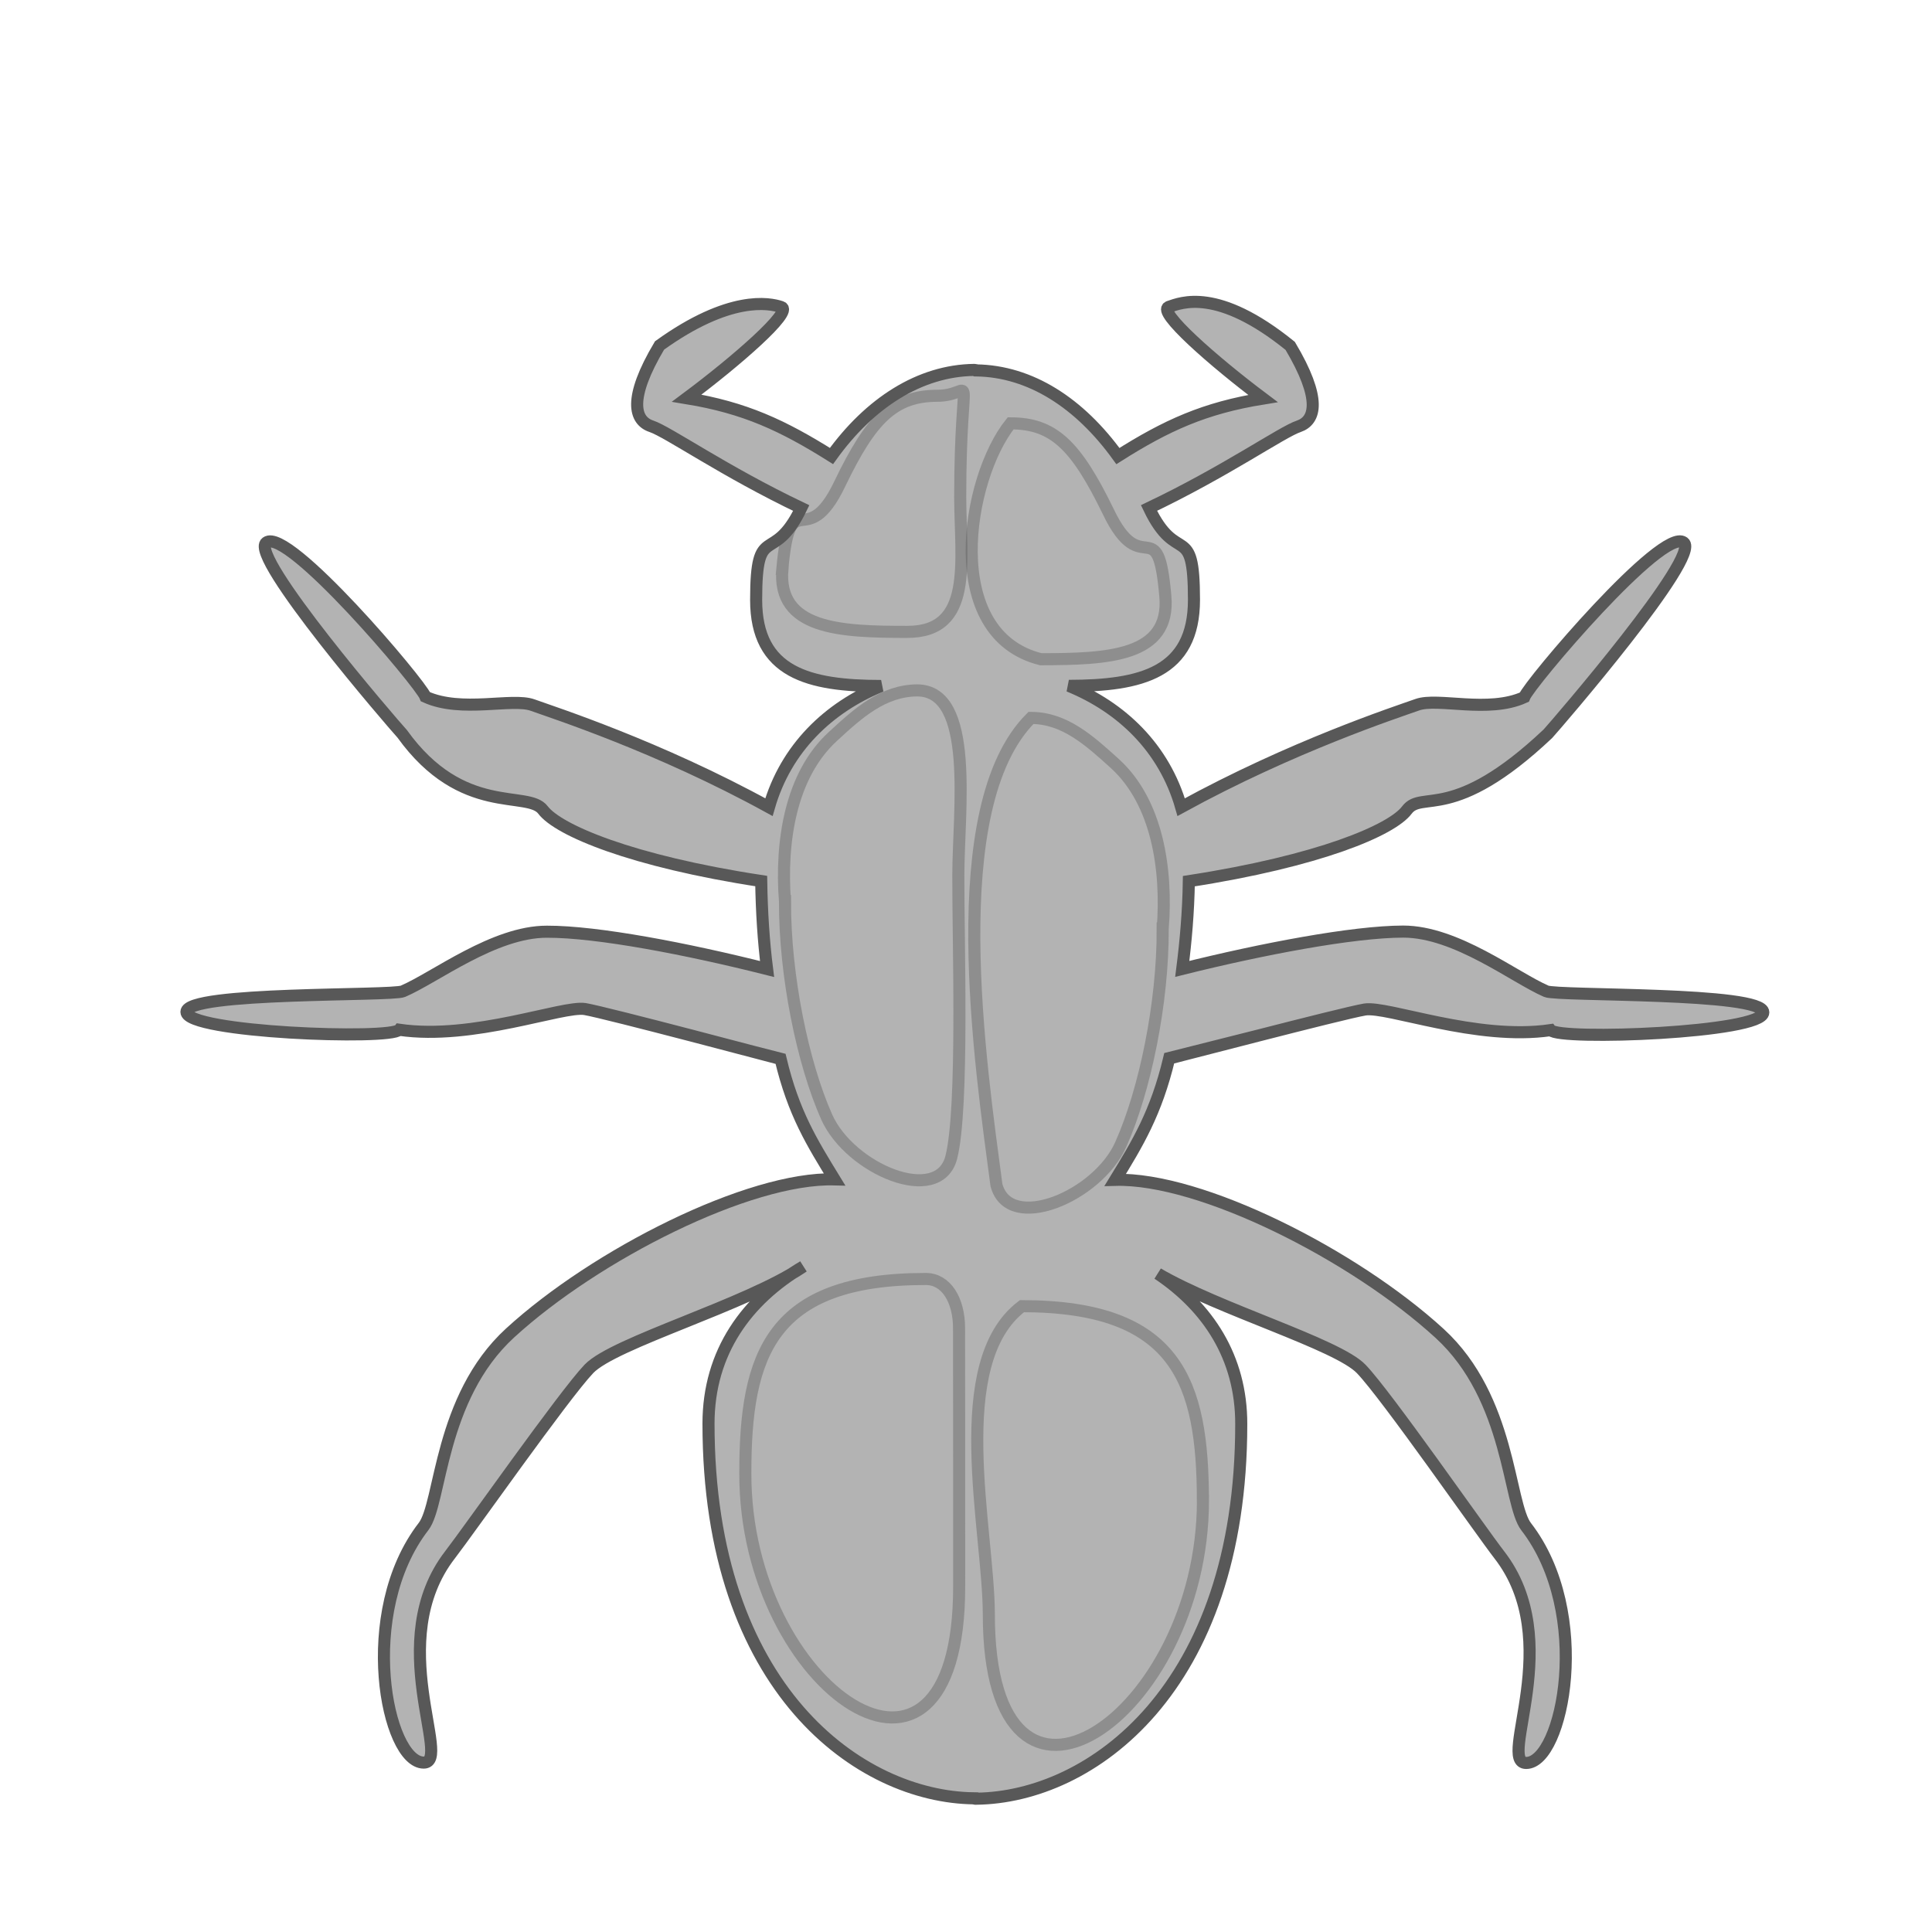
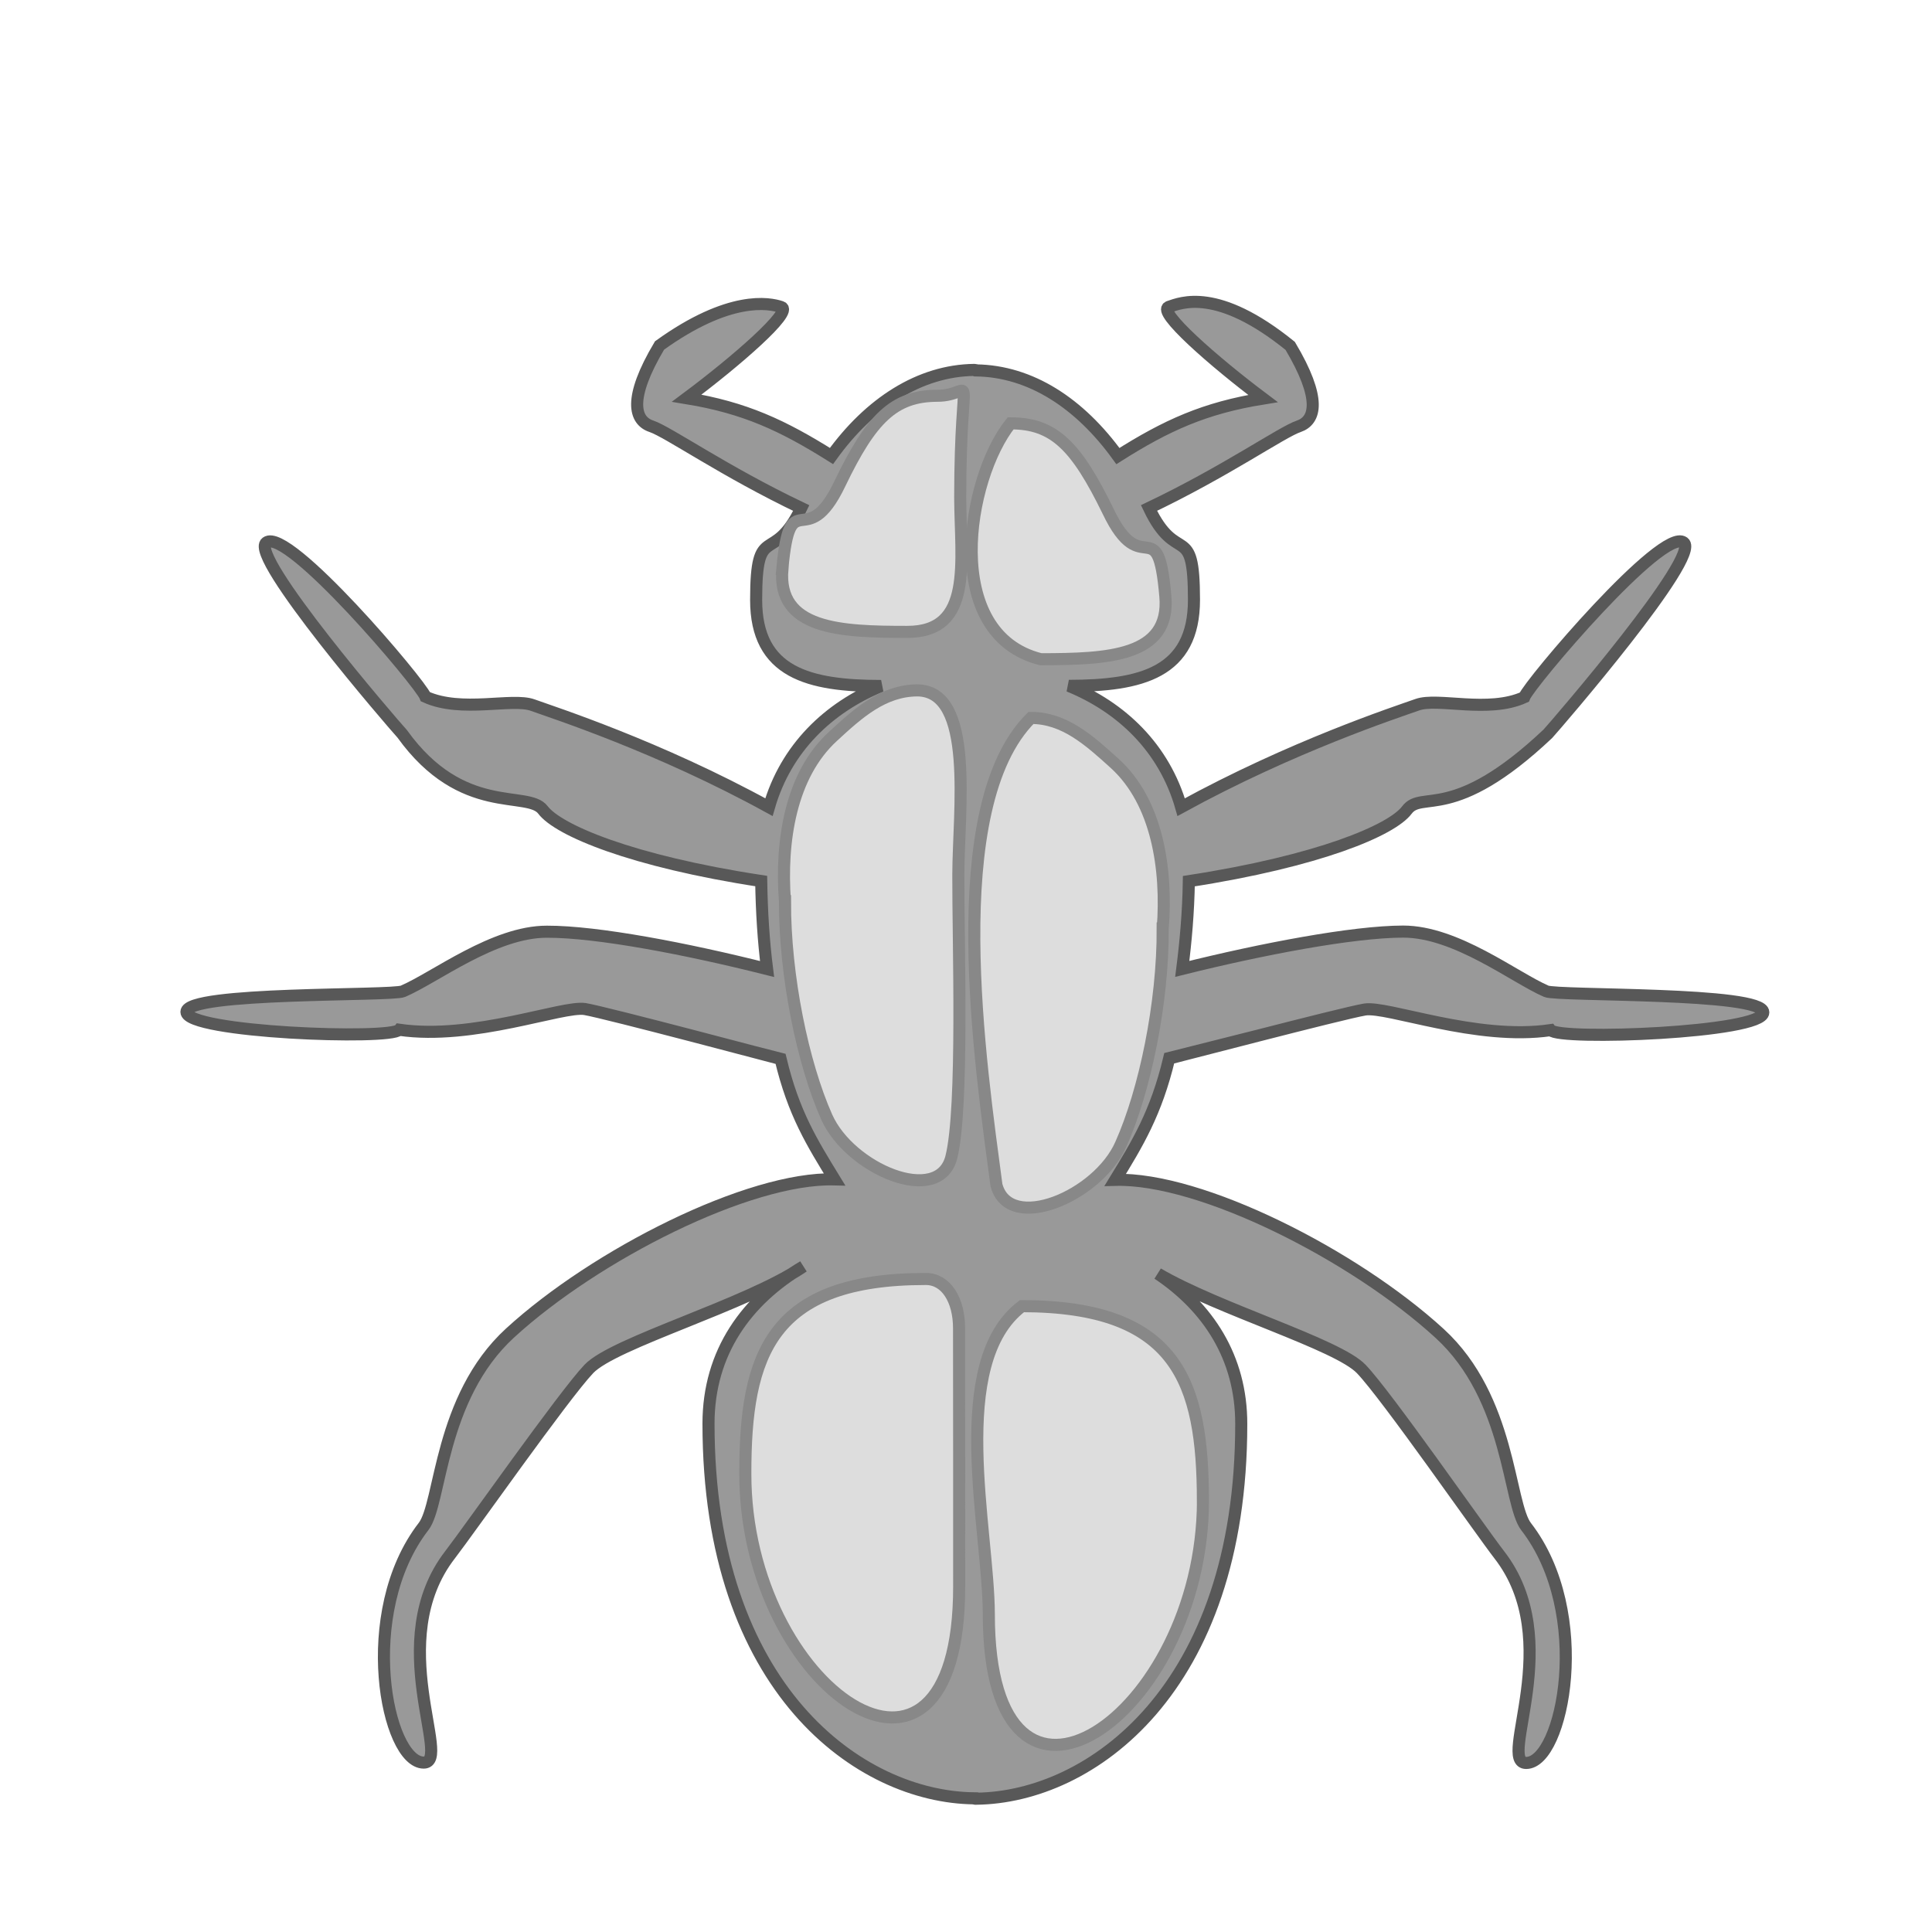
<svg xmlns="http://www.w3.org/2000/svg" xmlns:xlink="http://www.w3.org/1999/xlink" id="ant" viewBox="0 0 32 32" version="1.0" width="32" height="32">
  <defs id="defs3">
    <linearGradient id="WhiteTransparent">
      <stop style="stop-color:white" offset="0" id="stop6" />
      <stop style="stop-color:white;stop-opacity:0" offset="1" id="stop8" />
    </linearGradient>
    <linearGradient id="linearGradient3153" y2="472.52" xlink:href="#WhiteTransparent" gradientUnits="userSpaceOnUse" x2="680.06" gradientTransform="matrix(0.63377,2.3652,-2.3652,0.63377,761.18,-1845.5)" y1="471.38" x1="682.04" />
    <linearGradient id="linearGradient3156" y2="474.35" xlink:href="#WhiteTransparent" gradientUnits="userSpaceOnUse" x2="676.89" gradientTransform="matrix(-2.3652,-0.63377,-0.63377,2.3652,1976,-632.1)" y1="471.57" x1="681.72" />
  </defs>
-   <path d="m 4.411,8.986 c -0.298,0.224 2.102,3.007 2.251,3.169 0.996,1.385 2.081,0.925 2.332,1.261 0.253,0.334 1.463,0.849 3.614,1.177 0.008,0.513 0.039,0.997 0.097,1.457 -1.323,-0.334 -2.812,-0.62 -3.645,-0.618 -0.878,-0.002 -1.853,0.759 -2.386,0.987 -0.187,0.081 -3.586,0.002 -3.586,0.341 0,0.343 3.384,0.469 3.524,0.296 1.228,0.179 2.707,-0.403 3.077,-0.343 0.37,0.064 3.22,0.823 3.24,0.827 0.214,0.901 0.525,1.392 0.893,1.994 -1.415,-0.038 -3.956,1.246 -5.373,2.544 -1.177,1.078 -1.137,2.821 -1.433,3.205 -1.107,1.432 -0.611,3.911 0.002,3.911 0.481,0 -0.671,-2.01 0.436,-3.442 0.319,-0.413 1.884,-2.642 2.3,-3.079 0.416,-0.437 2.625,-1.063 3.551,-1.696 -0.932,0.552 -1.57,1.415 -1.57,2.602 0,4.409 2.512,6.186 4.398,6.207 0,0 0.002,0.006 0.006,0.006 l 0.012,0 0.012,0 0.012,0 c 1.884,-0.023 4.384,-1.803 4.384,-6.205 0.002,-1.106 -0.555,-1.937 -1.382,-2.491 1.006,0.59 2.979,1.168 3.37,1.579 0.418,0.435 1.966,2.664 2.287,3.079 1.109,1.43 -0.041,3.446 0.444,3.446 0.609,0 1.107,-2.481 0,-3.913 -0.298,-0.383 -0.257,-2.124 -1.433,-3.201 -1.419,-1.3 -3.956,-2.583 -5.373,-2.544 0.368,-0.601 0.677,-1.106 0.893,-2.009 0.018,-0.002 2.868,-0.75 3.24,-0.812 0.372,-0.062 1.849,0.522 3.079,0.341 0.138,0.175 3.524,0.047 3.522,-0.294 0.002,-0.341 -3.407,-0.268 -3.594,-0.349 -0.531,-0.23 -1.491,-0.989 -2.372,-0.989 -0.833,0.002 -2.335,0.288 -3.658,0.618 0.058,-0.456 0.101,-0.94 0.109,-1.453 2.152,-0.332 3.364,-0.845 3.612,-1.179 0.253,-0.334 0.763,0.222 2.335,-1.263 0.146,-0.16 2.549,-2.945 2.249,-3.168 -0.352,-0.262 -2.553,2.335 -2.641,2.563 -0.597,0.271 -1.431,0.001 -1.773,0.125 -0.344,0.122 -2.072,0.688 -3.909,1.696 -0.282,-0.985 -0.992,-1.654 -1.86,-2.009 1.199,-0.002 2.072,-0.217 2.072,-1.426 0,-1.323 -0.278,-0.542 -0.745,-1.52 1.278,-0.609 2.203,-1.261 2.481,-1.353 0.278,-0.096 0.385,-0.447 -0.142,-1.332 -1.204,-0.975 -1.808,-0.715 -2.012,-0.646 -0.204,0.073 0.747,0.907 1.561,1.518 -0.965,0.156 -1.598,0.443 -2.403,0.953 -0.634,-0.878 -1.448,-1.406 -2.347,-1.419 -0.002,-0.002 -0.004,-0.007 -0.006,-0.006 -0.008,0 -0.018,-0.002 -0.027,-0.002 -0.901,0.011 -1.732,0.546 -2.364,1.426 C 12.966,7.047 12.337,6.753 11.374,6.595 12.189,5.988 13.145,5.156 12.942,5.086 12.738,5.016 12.079,4.891 10.924,5.722 10.395,6.61 10.51,6.968 10.788,7.06 c 0.28,0.094 1.206,0.746 2.483,1.355 -0.469,0.976 -0.747,0.199 -0.747,1.522 0,1.206 0.872,1.425 2.07,1.425 -0.866,0.356 -1.576,1.025 -1.858,2.007 C 10.899,12.36 9.163,11.802 8.821,11.678 8.478,11.555 7.645,11.812 7.048,11.541 6.962,11.315 4.765,8.722 4.411,8.986 z" style="fill:#b3b3b3;fill-opacity:1;stroke:#585858;stroke-width:0.2;stroke-miterlimit:4;stroke-opacity:1;stroke-dasharray:none" id="ant-shape" />
-   <path d="m 12.345,24.406 c -0.002,-1.973 0.418,-3.224 2.991,-3.222 0.333,0 0.549,0.345 0.549,0.816 0.002,1.019 0.002,3.254 0.002,4.275 0.002,4.14 -3.549,1.709 -3.542,-1.869 z M 12.958,9.422 c 0.134,-1.457 0.387,-0.227 0.952,-1.409 0.523,-1.089 0.901,-1.455 1.613,-1.458 0.66,0.002 0.383,-0.658 0.381,1.684 0.004,1.067 0.226,2.231 -0.88,2.227 -1.103,0 -2.154,-0.04 -2.065,-1.044 z m 0.043,5.504 c -0.074,-0.987 0.093,-2.086 0.794,-2.728 0.422,-0.39 0.833,-0.759 1.397,-0.763 0.959,0.004 0.683,1.997 0.681,3.054 -0.004,1.085 0.091,3.87 -0.117,4.682 -0.21,0.81 -1.677,0.194 -2.063,-0.669 -0.397,-0.891 -0.695,-2.34 -0.691,-3.576 z" style="opacity:0.4;fill:#b3b3b3;fill-opacity:1;stroke:#585858;stroke-width:0.2;stroke-miterlimit:4;stroke-opacity:1;stroke-dasharray:none" id="ant-specularity" />
-   <path d="m 19.924,24.858 c -0.002,-1.973 -0.424,-3.222 -2.997,-3.224 -1.236,0.936 -0.553,3.699 -0.549,5.101 -0.002,4.132 3.54,1.702 3.547,-1.877 z M 19.302,9.878 c -0.125,-1.457 -0.385,-0.225 -0.948,-1.409 -0.531,-1.089 -0.901,-1.458 -1.615,-1.457 -0.73,0.91 -1.156,3.495 0.5,3.907 1.105,-0.002 2.15,-0.04 2.063,-1.042 z m -0.043,5.5 c 0.076,-0.982 -0.091,-2.088 -0.79,-2.728 -0.426,-0.386 -0.837,-0.759 -1.393,-0.759 -1.479,1.475 -0.833,5.76 -0.572,7.737 0.212,0.805 1.681,0.187 2.061,-0.675 0.397,-0.888 0.699,-2.337 0.693,-3.575 z" style="opacity:0.4;fill:#b3b3b3;fill-opacity:1;stroke:#585858;stroke-width:0.2;stroke-miterlimit:4;stroke-opacity:1;stroke-dasharray:none" id="ant-gloss" />
+   <path d="m 4.411,8.986 c -0.298,0.224 2.102,3.007 2.251,3.169 0.996,1.385 2.081,0.925 2.332,1.261 0.253,0.334 1.463,0.849 3.614,1.177 0.008,0.513 0.039,0.997 0.097,1.457 -1.323,-0.334 -2.812,-0.62 -3.645,-0.618 -0.878,-0.002 -1.853,0.759 -2.386,0.987 -0.187,0.081 -3.586,0.002 -3.586,0.341 0,0.343 3.384,0.469 3.524,0.296 1.228,0.179 2.707,-0.403 3.077,-0.343 0.37,0.064 3.22,0.823 3.24,0.827 0.214,0.901 0.525,1.392 0.893,1.994 -1.415,-0.038 -3.956,1.246 -5.373,2.544 -1.177,1.078 -1.137,2.821 -1.433,3.205 -1.107,1.432 -0.611,3.911 0.002,3.911 0.481,0 -0.671,-2.01 0.436,-3.442 0.319,-0.413 1.884,-2.642 2.3,-3.079 0.416,-0.437 2.625,-1.063 3.551,-1.696 -0.932,0.552 -1.57,1.415 -1.57,2.602 0,4.409 2.512,6.186 4.398,6.207 0,0 0.002,0.006 0.006,0.006 l 0.012,0 0.012,0 0.012,0 c 1.884,-0.023 4.384,-1.803 4.384,-6.205 0.002,-1.106 -0.555,-1.937 -1.382,-2.491 1.006,0.59 2.979,1.168 3.37,1.579 0.418,0.435 1.966,2.664 2.287,3.079 1.109,1.43 -0.041,3.446 0.444,3.446 0.609,0 1.107,-2.481 0,-3.913 -0.298,-0.383 -0.257,-2.124 -1.433,-3.201 -1.419,-1.3 -3.956,-2.583 -5.373,-2.544 0.368,-0.601 0.677,-1.106 0.893,-2.009 0.018,-0.002 2.868,-0.75 3.24,-0.812 0.372,-0.062 1.849,0.522 3.079,0.341 0.138,0.175 3.524,0.047 3.522,-0.294 0.002,-0.341 -3.407,-0.268 -3.594,-0.349 -0.531,-0.23 -1.491,-0.989 -2.372,-0.989 -0.833,0.002 -2.335,0.288 -3.658,0.618 0.058,-0.456 0.101,-0.94 0.109,-1.453 2.152,-0.332 3.364,-0.845 3.612,-1.179 0.253,-0.334 0.763,0.222 2.335,-1.263 0.146,-0.16 2.549,-2.945 2.249,-3.168 -0.352,-0.262 -2.553,2.335 -2.641,2.563 -0.597,0.271 -1.431,0.001 -1.773,0.125 -0.344,0.122 -2.072,0.688 -3.909,1.696 -0.282,-0.985 -0.992,-1.654 -1.86,-2.009 1.199,-0.002 2.072,-0.217 2.072,-1.426 0,-1.323 -0.278,-0.542 -0.745,-1.52 1.278,-0.609 2.203,-1.261 2.481,-1.353 0.278,-0.096 0.385,-0.447 -0.142,-1.332 -1.204,-0.975 -1.808,-0.715 -2.012,-0.646 -0.204,0.073 0.747,0.907 1.561,1.518 -0.965,0.156 -1.598,0.443 -2.403,0.953 -0.634,-0.878 -1.448,-1.406 -2.347,-1.419 -0.002,-0.002 -0.004,-0.007 -0.006,-0.006 -0.008,0 -0.018,-0.002 -0.027,-0.002 -0.901,0.011 -1.732,0.546 -2.364,1.426 C 12.966,7.047 12.337,6.753 11.374,6.595 12.189,5.988 13.145,5.156 12.942,5.086 12.738,5.016 12.079,4.891 10.924,5.722 10.395,6.61 10.51,6.968 10.788,7.06 c 0.28,0.094 1.206,0.746 2.483,1.355 -0.469,0.976 -0.747,0.199 -0.747,1.522 0,1.206 0.872,1.425 2.07,1.425 -0.866,0.356 -1.576,1.025 -1.858,2.007 C 10.899,12.36 9.163,11.802 8.821,11.678 8.478,11.555 7.645,11.812 7.048,11.541 6.962,11.315 4.765,8.722 4.411,8.986 z" style="fill:#999999;fill-opacity:1;stroke:#585858;stroke-width:0.2;stroke-miterlimit:4;stroke-opacity:1;stroke-dasharray:none" id="ant-shape" />
+   <path d="m 12.345,24.406 c -0.002,-1.973 0.418,-3.224 2.991,-3.222 0.333,0 0.549,0.345 0.549,0.816 0.002,1.019 0.002,3.254 0.002,4.275 0.002,4.14 -3.549,1.709 -3.542,-1.869 z M 12.958,9.422 c 0.134,-1.457 0.387,-0.227 0.952,-1.409 0.523,-1.089 0.901,-1.455 1.613,-1.458 0.66,0.002 0.383,-0.658 0.381,1.684 0.004,1.067 0.226,2.231 -0.88,2.227 -1.103,0 -2.154,-0.04 -2.065,-1.044 z m 0.043,5.504 c -0.074,-0.987 0.093,-2.086 0.794,-2.728 0.422,-0.39 0.833,-0.759 1.397,-0.763 0.959,0.004 0.683,1.997 0.681,3.054 -0.004,1.085 0.091,3.87 -0.117,4.682 -0.21,0.81 -1.677,0.194 -2.063,-0.669 -0.397,-0.891 -0.695,-2.34 -0.691,-3.576 z" style="opacity:1;fill:#dddddd;fill-opacity:1;stroke:#888888;stroke-width:0.2;stroke-miterlimit:4;stroke-opacity:1;stroke-dasharray:none" id="ant-specularity" />
+   <path d="m 19.924,24.858 c -0.002,-1.973 -0.424,-3.222 -2.997,-3.224 -1.236,0.936 -0.553,3.699 -0.549,5.101 -0.002,4.132 3.54,1.702 3.547,-1.877 z M 19.302,9.878 c -0.125,-1.457 -0.385,-0.225 -0.948,-1.409 -0.531,-1.089 -0.901,-1.458 -1.615,-1.457 -0.73,0.91 -1.156,3.495 0.5,3.907 1.105,-0.002 2.15,-0.04 2.063,-1.042 z m -0.043,5.5 c 0.076,-0.982 -0.091,-2.088 -0.79,-2.728 -0.426,-0.386 -0.837,-0.759 -1.393,-0.759 -1.479,1.475 -0.833,5.76 -0.572,7.737 0.212,0.805 1.681,0.187 2.061,-0.675 0.397,-0.888 0.699,-2.337 0.693,-3.575 z" style="opacity:1;fill:#dddddd;fill-opacity:1;stroke:#888888;stroke-width:0.2;stroke-miterlimit:4;stroke-opacity:1;stroke-dasharray:none" id="ant-gloss" />
</svg>
